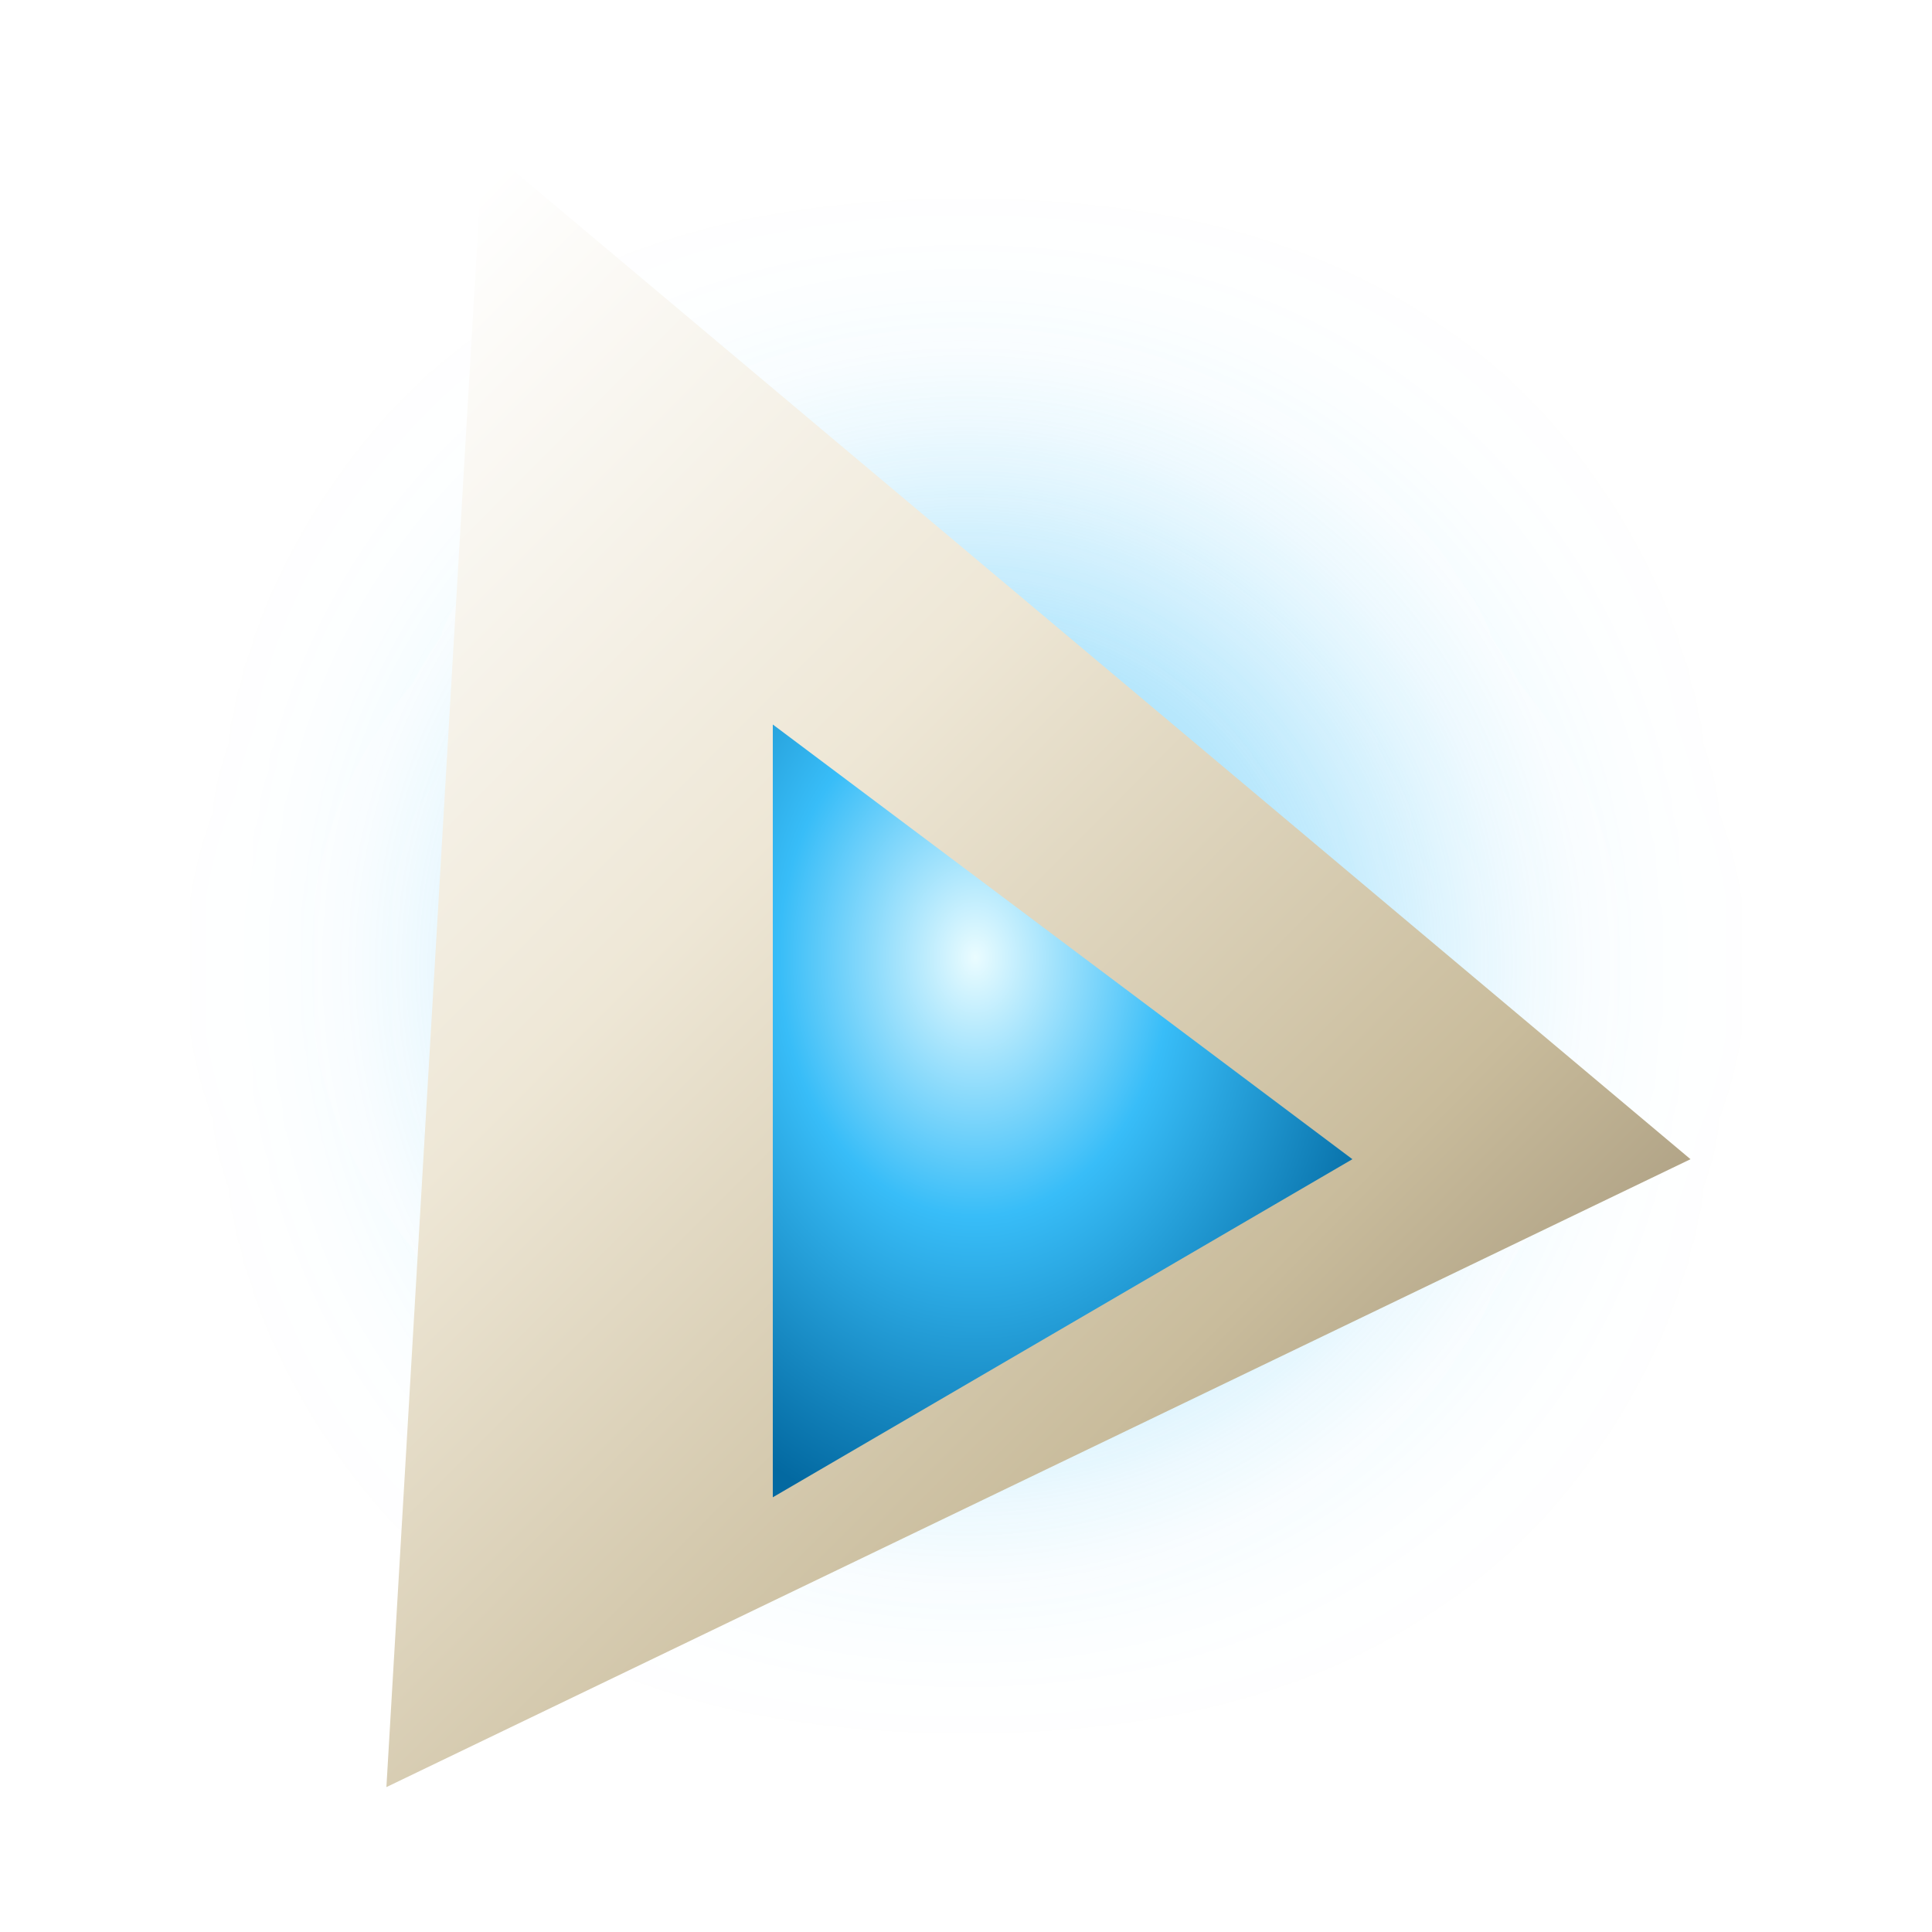
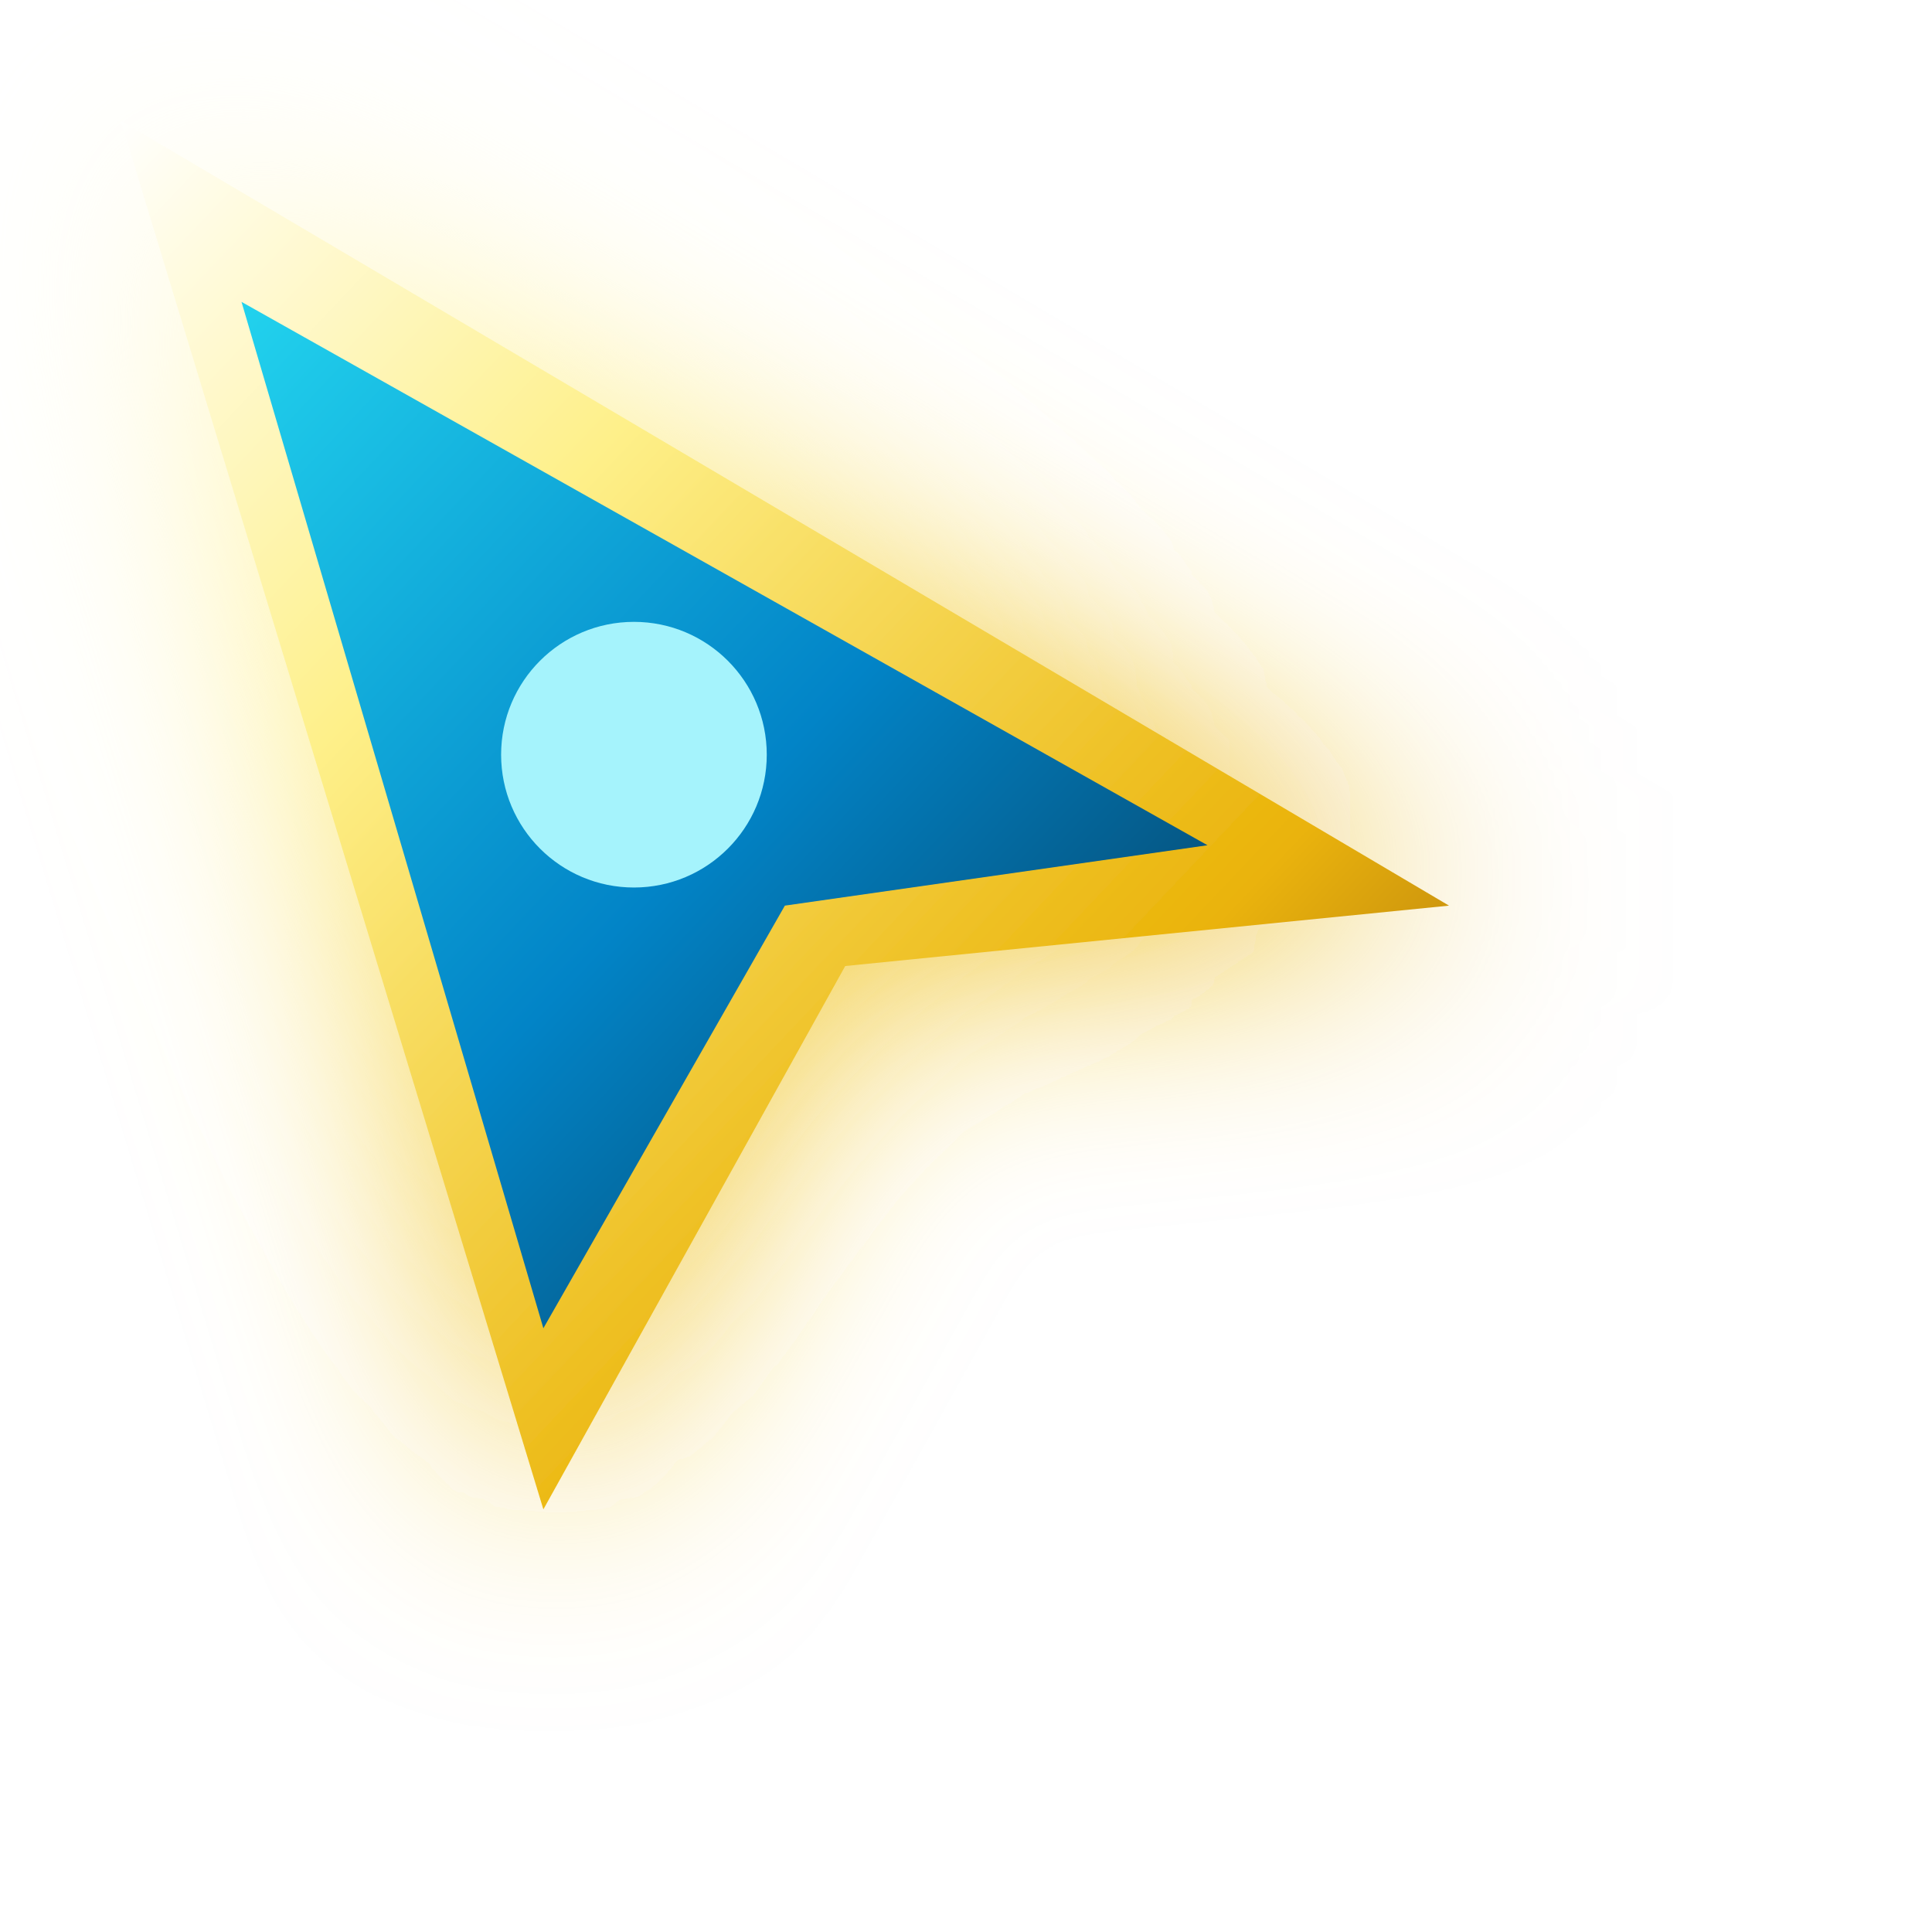
- <svg xmlns="http://www.w3.org/2000/svg" width="40" height="40" viewBox="0 0 40 40">
+ <svg xmlns="http://www.w3.org/2000/svg" width="32" height="32" viewBox="0 0 32 32">
  <defs>
-     <linearGradient id="outer" x1="10%" y1="0%" x2="90%" y2="100%">
+     <filter id="shadow" x="-30%" y="-30%" width="170%" height="170%">
+       <feDropShadow dx="1" dy="1.5" stdDeviation="1" flood-color="#000000" flood-opacity="0.9" />
+     </filter>
+     <filter id="glow" x="-40%" y="-40%" width="180%" height="180%">
+       <feGaussianBlur stdDeviation="2" result="blur" />
+       <feComposite in="SourceGraphic" in2="blur" operator="over" />
+     </filter>
+     <linearGradient id="goldOuter" x1="0%" y1="0%" x2="100%" y2="100%">
      <stop offset="0%" stop-color="#ffffff" />
-       <stop offset="35%" stop-color="#eee7d6" />
-       <stop offset="70%" stop-color="#c9bc9c" />
-       <stop offset="100%" stop-color="#8f8168" />
+       <stop offset="30%" stop-color="#fef08a" />
+       <stop offset="70%" stop-color="#eab308" />
+       <stop offset="100%" stop-color="#854d0e" />
    </linearGradient>
-     <radialGradient id="innerGlow" cx="35%" cy="30%" r="75%">
-       <stop offset="0%" stop-color="#eafcff" />
-       <stop offset="45%" stop-color="#38bdf8" />
-       <stop offset="100%" stop-color="#0369a1" />
-     </radialGradient>
-     <filter id="blur" x="-50%" y="-50%" width="200%" height="200%">
-       <feGaussianBlur stdDeviation="3" />
-     </filter>
+     <linearGradient id="clickCore" x1="0%" y1="0%" x2="100%" y2="100%">
+       <stop offset="0%" stop-color="#22d3ee" />
+       <stop offset="50%" stop-color="#0284c7" />
+       <stop offset="100%" stop-color="#082f49" />
+     </linearGradient>
  </defs>
-   <circle cx="20" cy="20" r="9" fill="#38bdf8" opacity="0.5" filter="url(#blur)" />
-   <polygon points="10,3 35,24 8,37" fill="url(#outer)" />
-   <polygon points="16,15 28,24 16,31" fill="url(#innerGlow)" />
+   <polygon points="2,2 24,15 14,16 9,25" fill="url(#goldOuter)" filter="url(#glow)" />
+   <polygon points="4,5 20,14 13,15 9,22" fill="url(#clickCore)" />
+   <circle cx="10.5" cy="12.5" r="2.2" fill="#a5f3fc" />
</svg>
